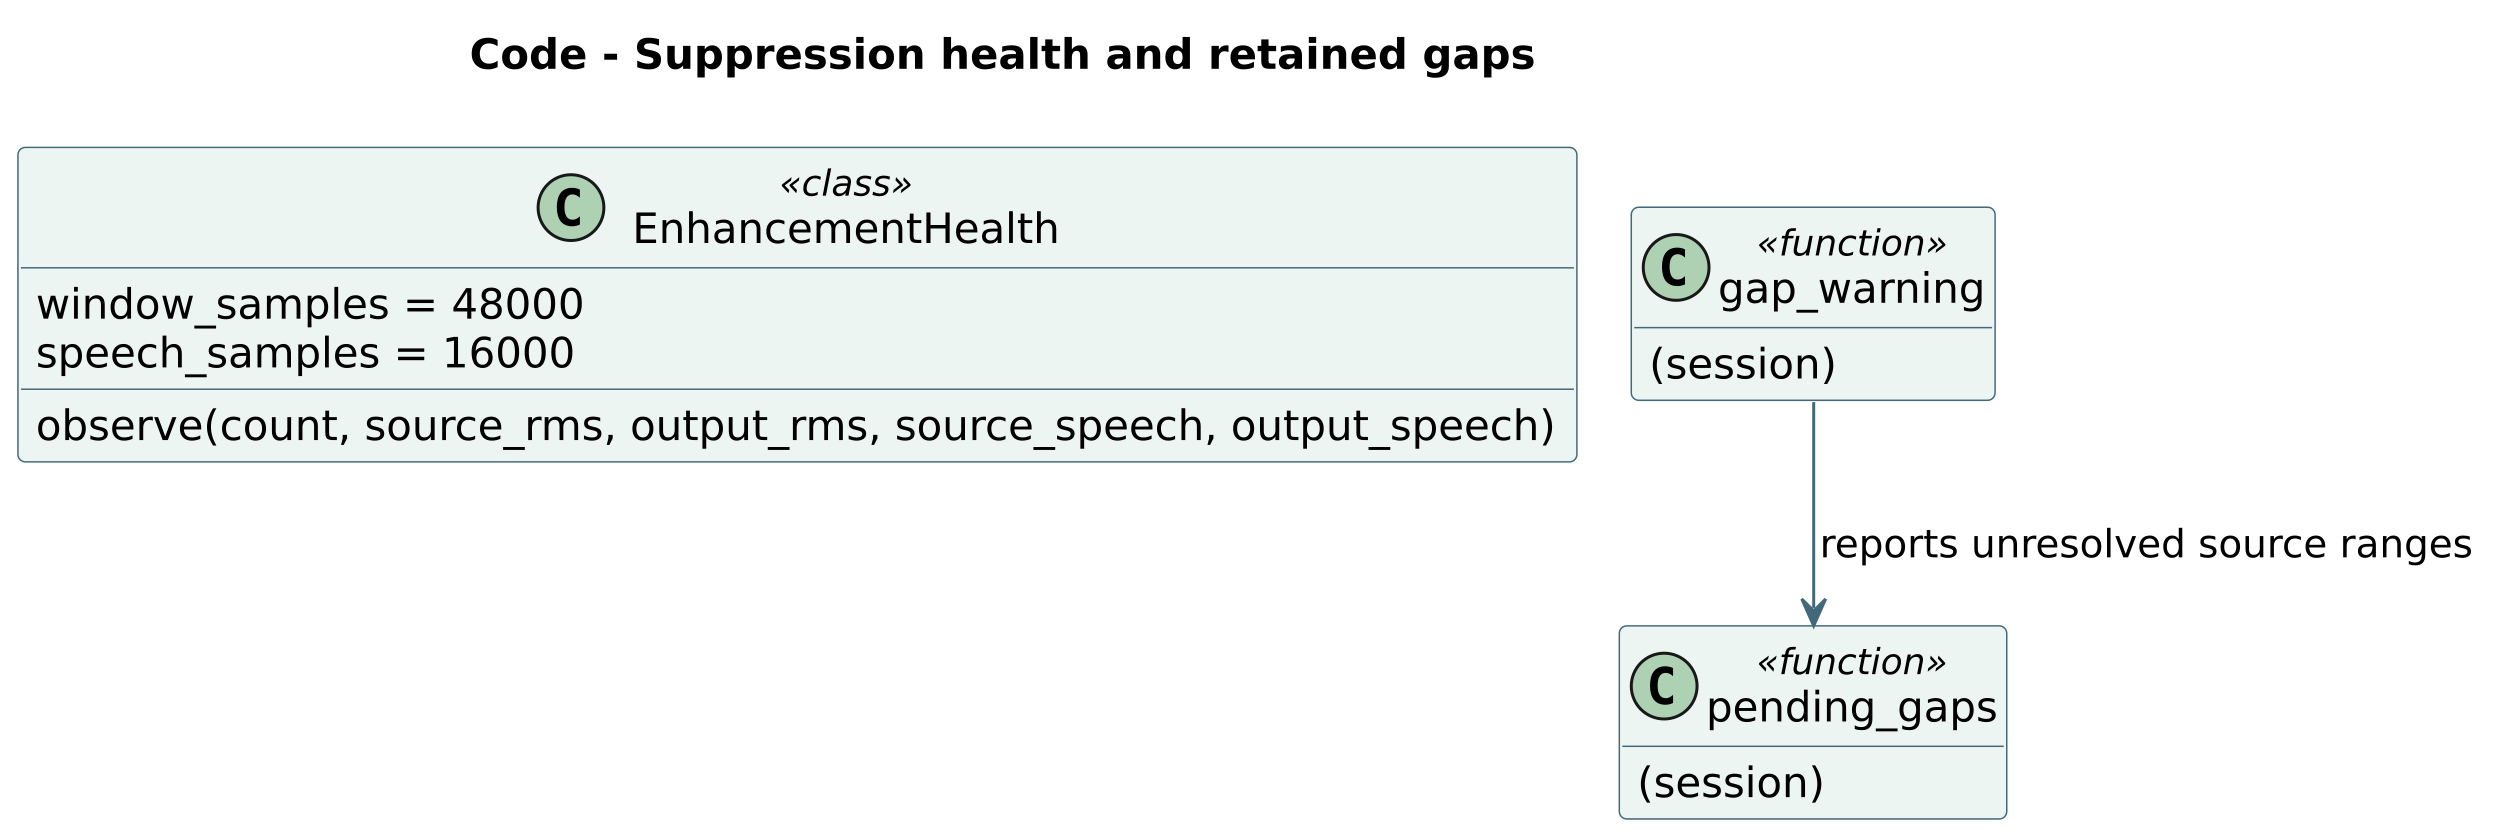
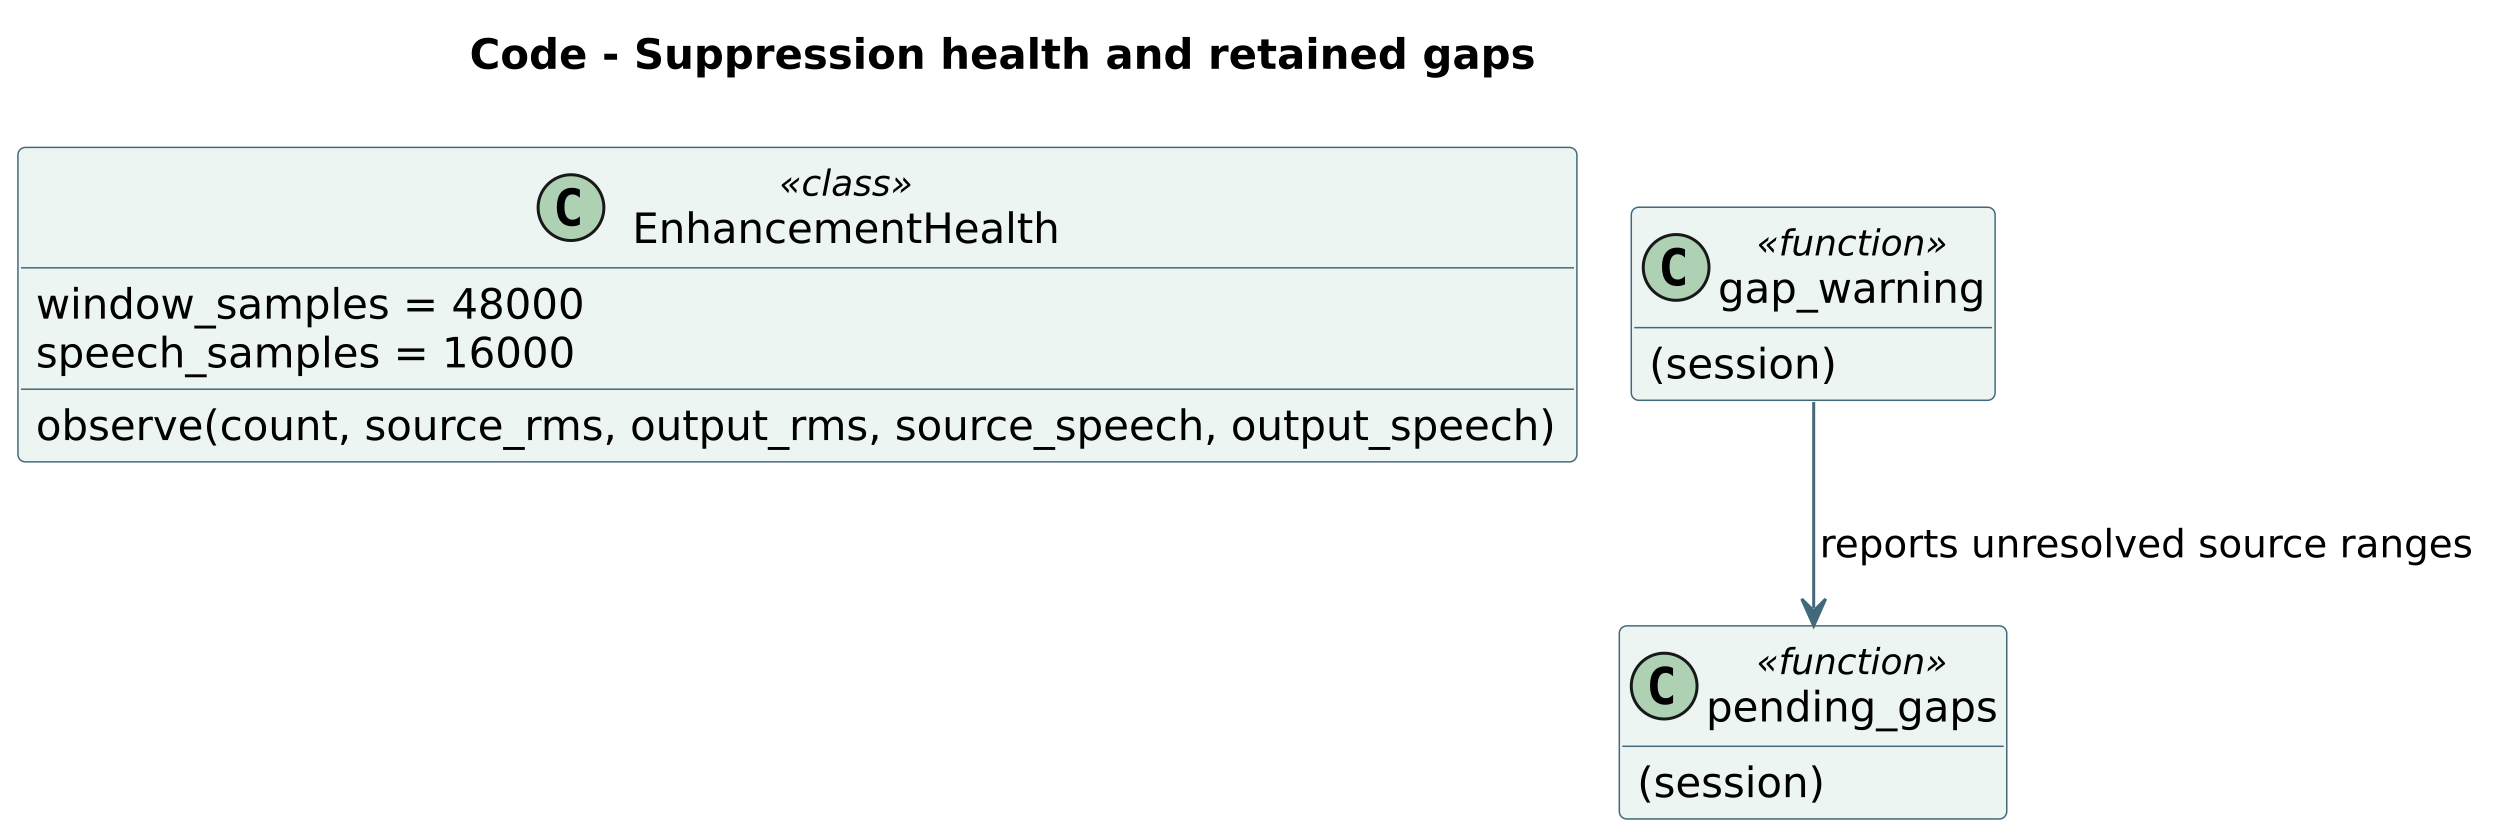
<svg xmlns="http://www.w3.org/2000/svg" xmlns:xlink="http://www.w3.org/1999/xlink" contentStyleType="text/css" data-diagram-type="CLASS" height="280px" preserveAspectRatio="none" style="width:836px;height:280px;background:#FFFFFF;" version="1.1" viewBox="0 0 836 280" width="836px" zoomAndPan="magnify">
  <defs />
  <g>
    <g class="title" data-source-line="9">
      <text fill="#000000" font-family="DejaVu Sans" font-size="14" font-weight="bold" lengthAdjust="spacing" textLength="356.453" x="157.023" y="22.995">Code - Suppression health and retained gaps</text>
    </g>
    <g class="entity" data-qualified-name="EnhancementHealth" data-source-line="10" id="ent0002">
      <a href="https://github.com/JasonLn0711/project_aura/blob/main/src/aura/audio/enhancement_health.py#L6" target="_top" title="https://github.com/JasonLn0711/project_aura/blob/main/src/aura/audio/enhancement_health.py#L6" xlink:actuate="onRequest" xlink:href="https://github.com/JasonLn0711/project_aura/blob/main/src/aura/audio/enhancement_health.py#L6" xlink:show="new" xlink:title="https://github.com/JasonLn0711/project_aura/blob/main/src/aura/audio/enhancement_health.py#L6" xlink:type="simple">
        <rect fill="#EDF5F3" height="105.156" rx="2.5" ry="2.5" style="stroke:#42697A;stroke-width:0.5;" width="521.318" x="6" y="49.297" />
        <ellipse cx="190.94" cy="69.43" fill="#ADD1B2" rx="11" ry="11" style="stroke:#181818;stroke-width:1;" />
        <path d="M193.908,75.07 Q193.33,75.367 192.69,75.508 Q192.049,75.664 191.346,75.664 Q188.846,75.664 187.518,74.023 Q186.205,72.367 186.205,69.242 Q186.205,66.117 187.518,64.461 Q188.846,62.805 191.346,62.805 Q192.049,62.805 192.69,62.961 Q193.346,63.117 193.908,63.414 L193.908,66.133 Q193.283,65.555 192.69,65.289 Q192.096,65.008 191.471,65.008 Q190.127,65.008 189.44,66.086 Q188.752,67.148 188.752,69.242 Q188.752,71.336 189.44,72.414 Q190.127,73.477 191.471,73.477 Q192.096,73.477 192.69,73.211 Q193.283,72.93 193.908,72.352 L193.908,75.07 Z " fill="#000000" />
-         <text fill="#000000" font-family="DejaVu Sans" font-size="12" font-style="italic" lengthAdjust="spacing" textLength="44.473" x="260.673" y="65.436">«class»</text>
+         <text fill="#000000" font-family="DejaVu Sans" font-size="12" font-style="italic" lengthAdjust="spacing" textLength="44.602" x="260.608" y="65.436">«class»</text>
        <text fill="#000000" font-family="DejaVu Sans" font-size="14" lengthAdjust="spacing" textLength="142.94" x="211.44" y="81.261">EnhancementHealth</text>
        <line style="stroke:#42697A;stroke-width:0.5;" x1="7" x2="526.318" y1="89.562" y2="89.562" />
        <text fill="#000000" font-family="DejaVu Sans" font-size="14" lengthAdjust="spacing" textLength="183.477" x="12" y="106.558">window_samples = 48000</text>
        <text fill="#000000" font-family="DejaVu Sans" font-size="14" lengthAdjust="spacing" textLength="180.339" x="12" y="122.855">speech_samples = 16000</text>
        <line style="stroke:#42697A;stroke-width:0.5;" x1="7" x2="526.318" y1="130.156" y2="130.156" />
        <text fill="#000000" font-family="DejaVu Sans" font-size="14" lengthAdjust="spacing" textLength="509.318" x="12" y="147.151">observe(count, source_rms, output_rms, source_speech, output_speech)</text>
      </a>
    </g>
    <g class="entity" data-qualified-name="pending_gaps" data-source-line="15" id="ent0003">
      <a href="https://github.com/JasonLn0711/project_aura/blob/main/src/aura/audio/enhancement_health.py#L66" target="_top" title="https://github.com/JasonLn0711/project_aura/blob/main/src/aura/audio/enhancement_health.py#L66" xlink:actuate="onRequest" xlink:href="https://github.com/JasonLn0711/project_aura/blob/main/src/aura/audio/enhancement_health.py#L66" xlink:show="new" xlink:title="https://github.com/JasonLn0711/project_aura/blob/main/src/aura/audio/enhancement_health.py#L66" xlink:type="simple">
        <rect fill="#EDF5F3" height="64.562" rx="2.5" ry="2.5" style="stroke:#42697A;stroke-width:0.5;" width="129.556" x="541.5" y="209.297" />
        <ellipse cx="556.5" cy="229.43" fill="#ADD1B2" rx="11" ry="11" style="stroke:#181818;stroke-width:1;" />
        <path d="M559.469,235.07 Q558.891,235.367 558.25,235.508 Q557.609,235.664 556.906,235.664 Q554.406,235.664 553.078,234.023 Q551.766,232.367 551.766,229.242 Q551.766,226.117 553.078,224.461 Q554.406,222.805 556.906,222.805 Q557.609,222.805 558.25,222.961 Q558.906,223.117 559.469,223.414 L559.469,226.133 Q558.844,225.555 558.25,225.289 Q557.656,225.008 557.031,225.008 Q555.688,225.008 555,226.086 Q554.312,227.148 554.312,229.242 Q554.312,231.336 555,232.414 Q555.688,233.477 557.031,233.477 Q557.656,233.477 558.25,233.211 Q558.844,232.93 559.469,232.352 L559.469,235.07 Z " fill="#000000" />
-         <text fill="#000000" font-family="DejaVu Sans" font-size="12" font-style="italic" lengthAdjust="spacing" textLength="63.703" x="587.426" y="225.435">«function»</text>
+         <text fill="#000000" font-family="DejaVu Sans" font-size="12" font-style="italic" lengthAdjust="spacing" textLength="63.832" x="587.362" y="225.435">«function»</text>
        <text fill="#000000" font-family="DejaVu Sans" font-size="14" lengthAdjust="spacing" textLength="97.556" x="570.5" y="241.261">pending_gaps</text>
        <line style="stroke:#42697A;stroke-width:0.5;" x1="542.5" x2="670.056" y1="249.562" y2="249.562" />
        <text fill="#000000" font-family="DejaVu Sans" font-size="14" lengthAdjust="spacing" textLength="62.747" x="547.5" y="266.558">(session)</text>
      </a>
    </g>
    <g class="entity" data-qualified-name="gap_warning" data-source-line="18" id="ent0004">
      <a href="https://github.com/JasonLn0711/project_aura/blob/main/src/aura/audio/enhancement_health.py#L70" target="_top" title="https://github.com/JasonLn0711/project_aura/blob/main/src/aura/audio/enhancement_health.py#L70" xlink:actuate="onRequest" xlink:href="https://github.com/JasonLn0711/project_aura/blob/main/src/aura/audio/enhancement_health.py#L70" xlink:show="new" xlink:title="https://github.com/JasonLn0711/project_aura/blob/main/src/aura/audio/enhancement_health.py#L70" xlink:type="simple">
        <rect fill="#EDF5F3" height="64.562" rx="2.5" ry="2.5" style="stroke:#42697A;stroke-width:0.5;" width="121.66" x="545.5" y="69.297" />
        <ellipse cx="560.5" cy="89.43" fill="#ADD1B2" rx="11" ry="11" style="stroke:#181818;stroke-width:1;" />
        <path d="M563.469,95.07 Q562.891,95.367 562.25,95.508 Q561.609,95.664 560.906,95.664 Q558.406,95.664 557.078,94.023 Q555.766,92.367 555.766,89.242 Q555.766,86.117 557.078,84.461 Q558.406,82.805 560.906,82.805 Q561.609,82.805 562.25,82.961 Q562.906,83.117 563.469,83.414 L563.469,86.133 Q562.844,85.555 562.25,85.289 Q561.656,85.008 561.031,85.008 Q559.688,85.008 559,86.086 Q558.312,87.148 558.312,89.242 Q558.312,91.336 559,92.414 Q559.688,93.477 561.031,93.477 Q561.656,93.477 562.25,93.211 Q562.844,92.93 563.469,92.352 L563.469,95.07 Z " fill="#000000" />
-         <text fill="#000000" font-family="DejaVu Sans" font-size="12" font-style="italic" lengthAdjust="spacing" textLength="63.703" x="587.479" y="85.436">«function»</text>
+         <text fill="#000000" font-family="DejaVu Sans" font-size="12" font-style="italic" lengthAdjust="spacing" textLength="63.832" x="587.414" y="85.436">«function»</text>
        <text fill="#000000" font-family="DejaVu Sans" font-size="14" lengthAdjust="spacing" textLength="89.66" x="574.5" y="101.261">gap_warning</text>
        <line style="stroke:#42697A;stroke-width:0.5;" x1="546.5" x2="666.16" y1="109.562" y2="109.562" />
        <text fill="#000000" font-family="DejaVu Sans" font-size="14" lengthAdjust="spacing" textLength="62.747" x="551.5" y="126.558">(session)</text>
      </a>
    </g>
    <g class="link" data-entity-1="ent0004" data-entity-2="ent0003" data-link-type="dependency" id="lnk5">
      <polygon fill="#42697A" points="606.5,209.284,610.5,200.284,606.5,204.284,602.5,200.284,606.5,209.284" style="stroke:#42697A;stroke-width:1;" />
      <path d="M606.5,134.457 C606.5,156.897 606.5,180.877 606.5,203.284" fill="none" style="stroke:#42697A;stroke-width:1;" />
      <text fill="#000000" font-family="DejaVu Sans" font-size="13" lengthAdjust="spacing" textLength="219.292" x="608.5" y="186.364">reports unresolved source ranges</text>
    </g>
  </g>
</svg>
